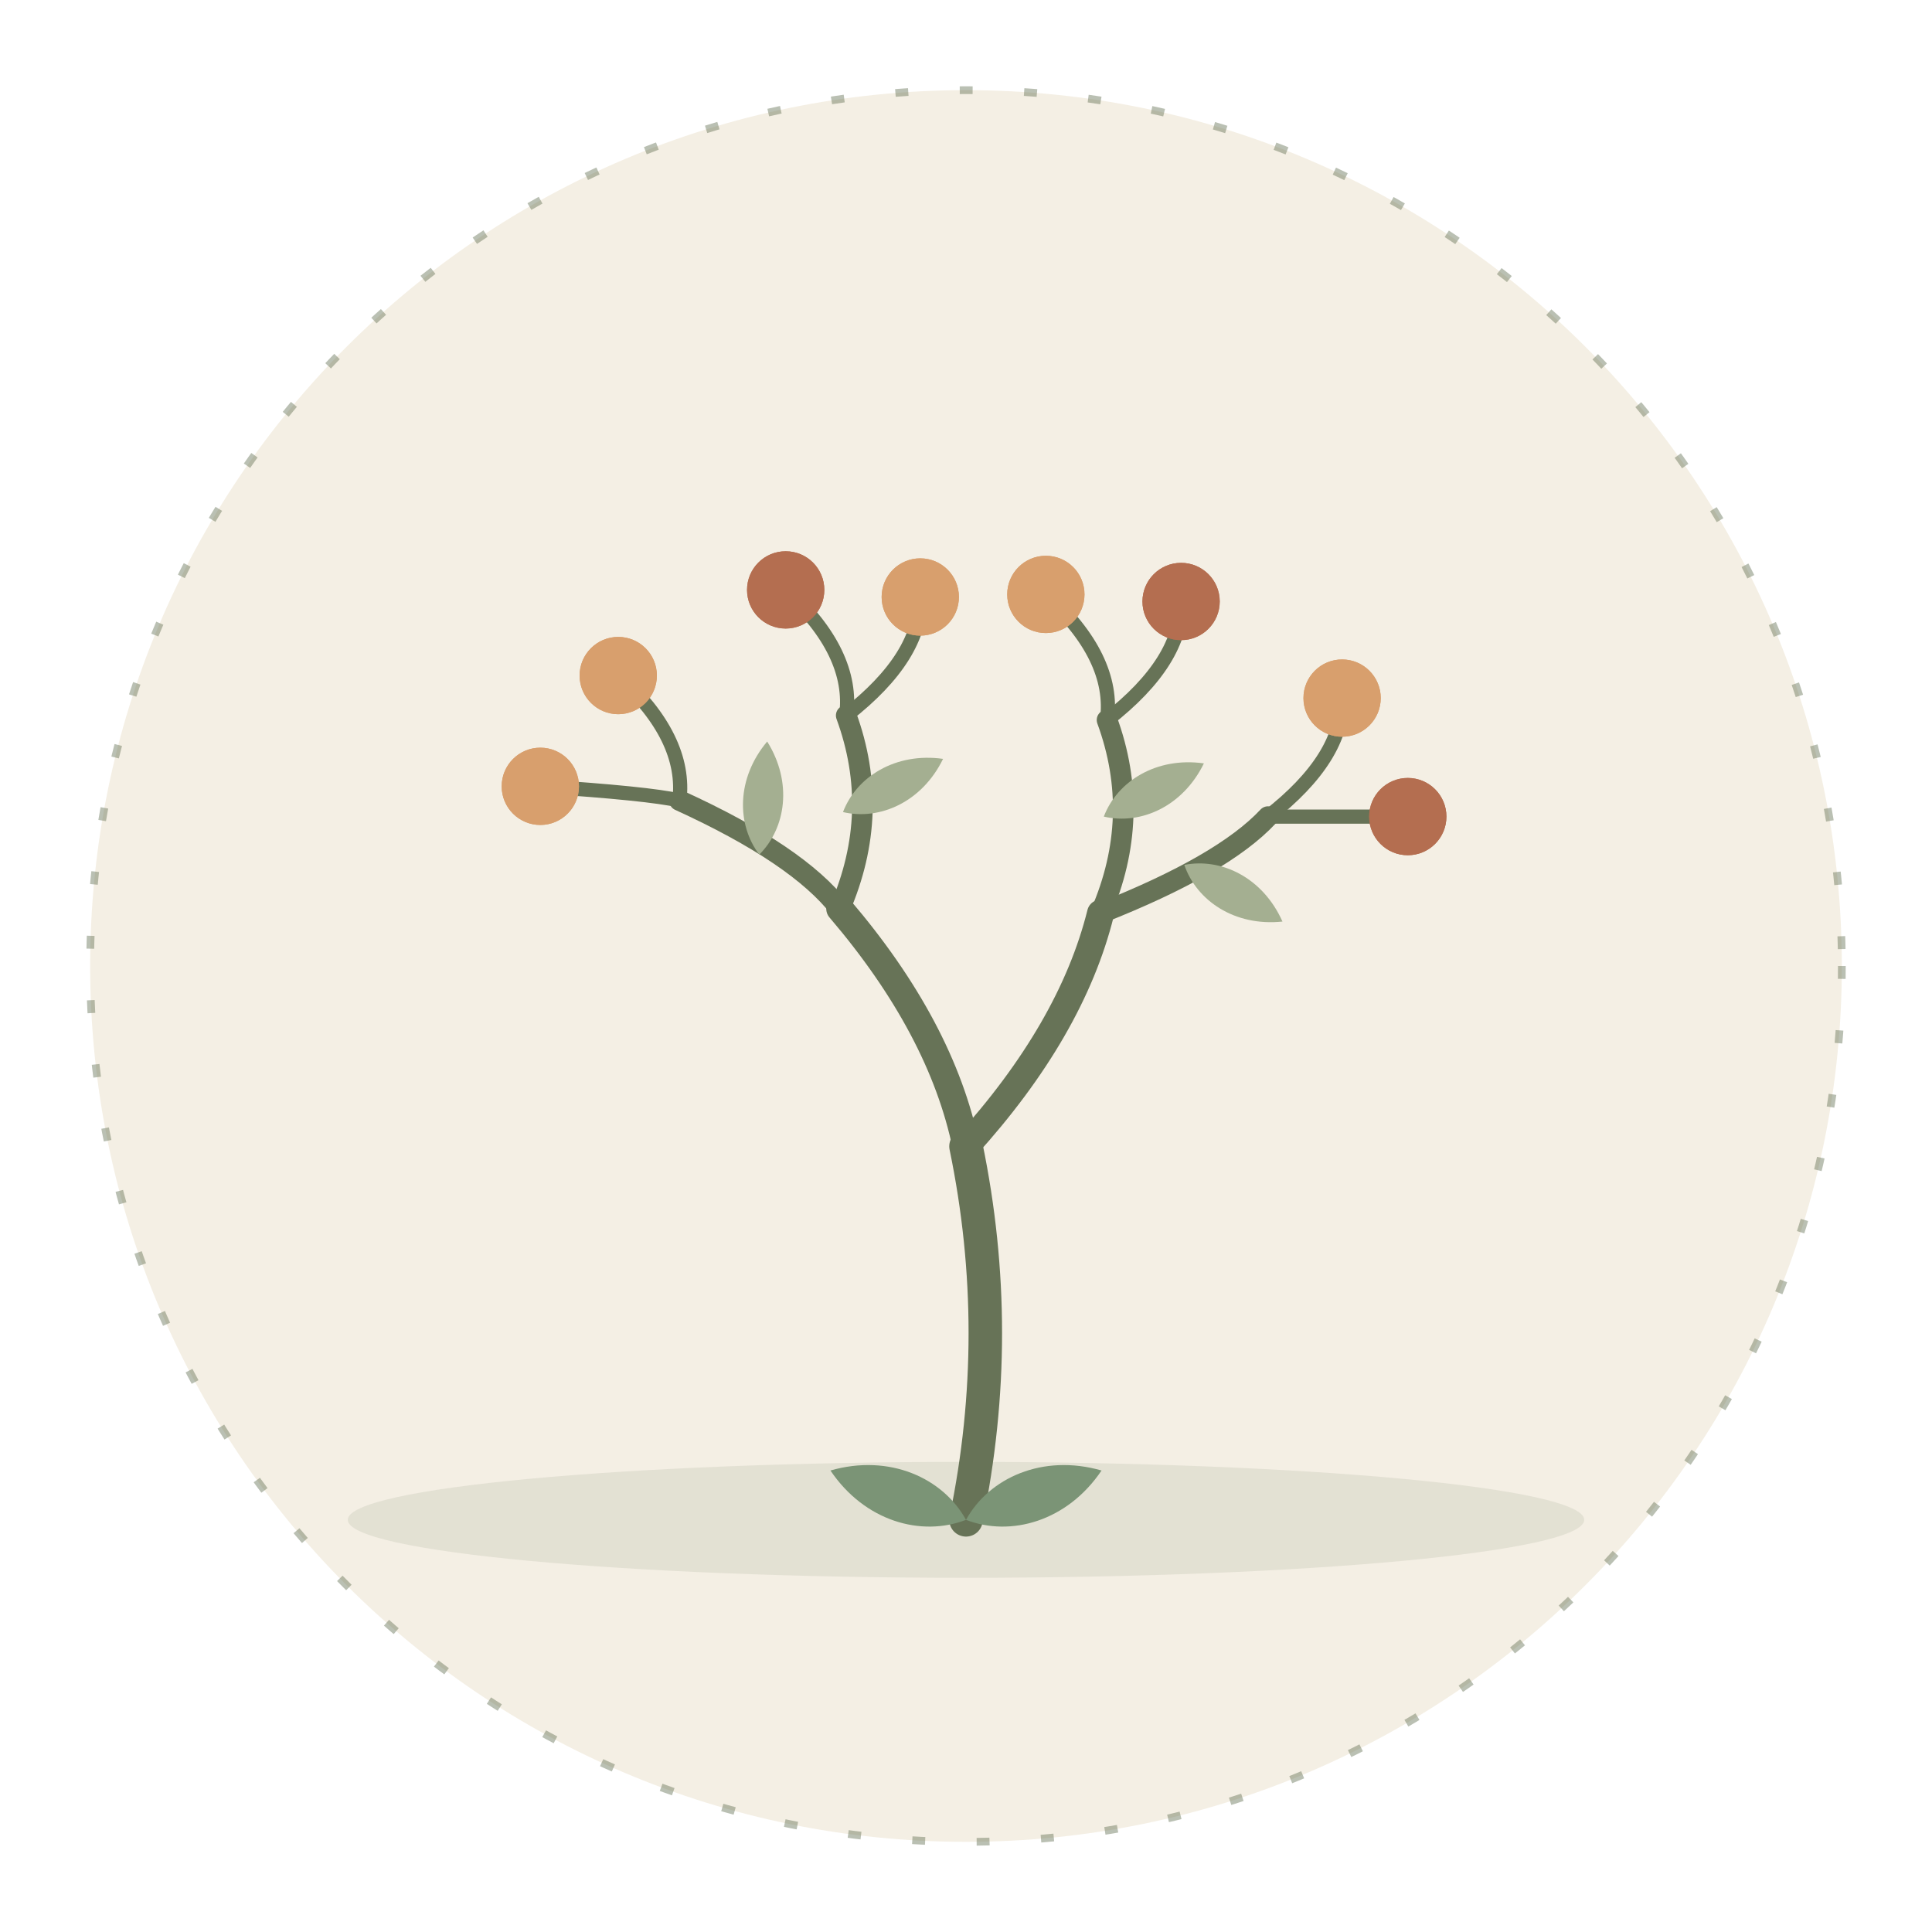
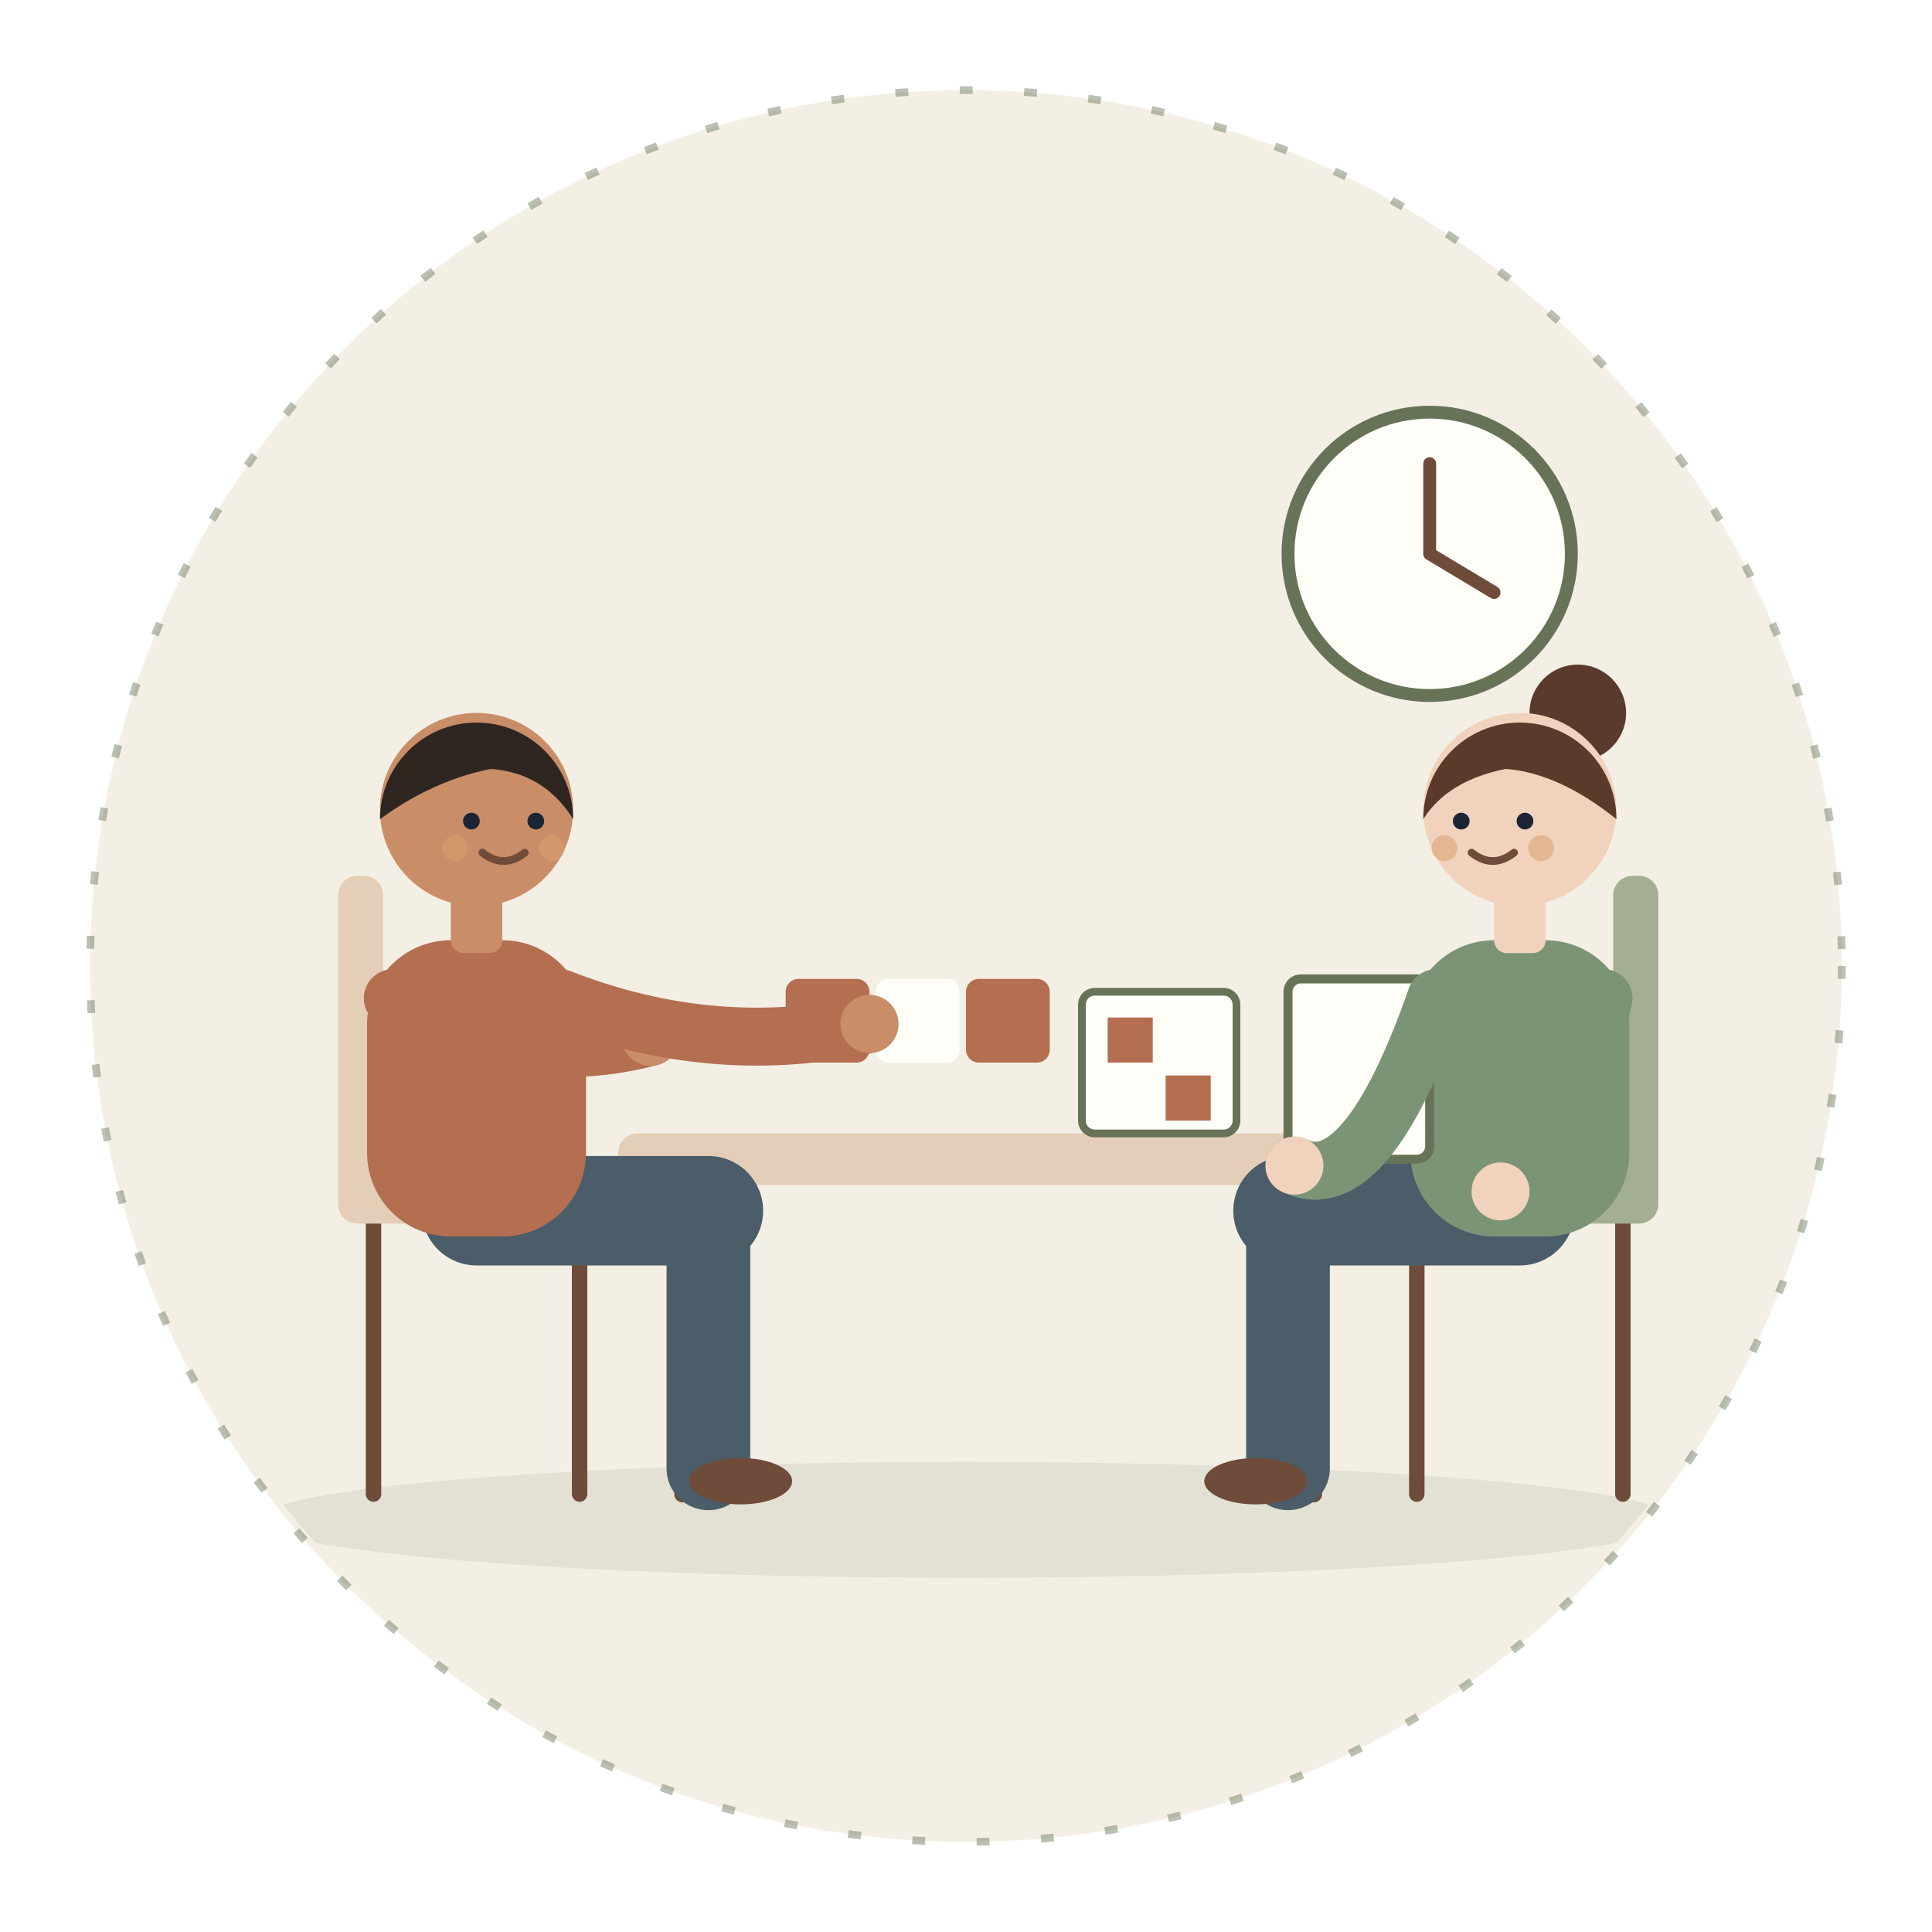
- <svg xmlns="http://www.w3.org/2000/svg" viewBox="0 0 300 300" width="300" height="300" role="img" aria-label="Una rama que se divide en ramitas con puntos de conexión, como una red de neuronas">
+ <svg xmlns="http://www.w3.org/2000/svg" viewBox="0 0 300 300" width="300" height="300" role="img" aria-label="Un adulto resuelve una prueba con cubos mientras la profesional registra y controla el tiempo">
  <circle cx="150" cy="150" r="136" fill="#f4efe4" />
  <circle cx="150" cy="150" r="136" fill="none" stroke="#677357" stroke-width="1.2" stroke-dasharray="2 8" opacity=".45" />
  <clipPath id="disco">
    <circle cx="150" cy="150" r="135" />
  </clipPath>
  <g clip-path="url(#disco)">
-     <ellipse cx="150" cy="236" rx="96" ry="9" fill="#677357" opacity=".12" />
-     <path d="M150.0 236.0 Q156.0 207.0 150.0 178.0" stroke="#677357" stroke-width="5.2" fill="none" stroke-linecap="round" stroke-linejoin="round" />
-     <path d="M150.0 178.0 Q146.2 159.6 130.4 141.1" stroke="#677357" stroke-width="4.2" fill="none" stroke-linecap="round" stroke-linejoin="round" />
-     <path d="M130.4 141.1 Q123.9 132.7 105.5 124.3" stroke="#677357" stroke-width="3.2" fill="none" stroke-linecap="round" stroke-linejoin="round" />
-     <path d="M0 0 C7 -8 8 -21 0 -32 C-8 -21 -7 -8 0 0 Z" transform="translate(117.9 132.7) rotate(4) scale(0.55)" fill="#a4af91" opacity="1.0" />
-     <path d="M105.5 124.3 Q100.7 123.2 83.9 122.1" stroke="#677357" stroke-width="2.2" fill="none" stroke-linecap="round" stroke-linejoin="round" />
-     <circle cx="83.9" cy="122.1" r="6" fill="#d89f6d" opacity="1.0" />
-     <circle cx="83.9" cy="122.1" r="6" fill="#d89f6d" opacity="1.0" />
-     <path d="M105.5 124.3 Q106.7 114.6 96.0 104.9" stroke="#677357" stroke-width="2.2" fill="none" stroke-linecap="round" stroke-linejoin="round" />
-     <circle cx="96.0" cy="104.9" r="6" fill="#d89f6d" opacity="1.0" />
-     <circle cx="96.0" cy="104.9" r="6" fill="#d89f6d" opacity="1.0" />
-     <path d="M130.4 141.1 Q136.9 126.1 131.4 111.1" stroke="#677357" stroke-width="3.2" fill="none" stroke-linecap="round" stroke-linejoin="round" />
-     <path d="M0 0 C7 -8 8 -21 0 -32 C-8 -21 -7 -8 0 0 Z" transform="translate(130.9 126.1) rotate(62) scale(0.55)" fill="#a4af91" opacity="1.0" />
-     <path d="M131.4 111.1 Q132.7 101.4 122.0 91.6" stroke="#677357" stroke-width="2.2" fill="none" stroke-linecap="round" stroke-linejoin="round" />
-     <circle cx="122.0" cy="91.6" r="6" fill="#b46e50" opacity="1.0" />
-     <circle cx="122.0" cy="91.6" r="6" fill="#b46e50" opacity="1.0" />
-     <path d="M131.4 111.1 Q143.2 101.9 142.9 92.7" stroke="#677357" stroke-width="2.2" fill="none" stroke-linecap="round" stroke-linejoin="round" />
-     <circle cx="142.9" cy="92.7" r="6" fill="#d89f6d" opacity="1.0" />
-     <circle cx="142.9" cy="92.7" r="6" fill="#d89f6d" opacity="1.0" />
-     <path d="M150.0 178.0 Q166.4 159.9 170.9 141.8" stroke="#677357" stroke-width="4.2" fill="none" stroke-linecap="round" stroke-linejoin="round" />
-     <path d="M170.9 141.8 Q177.4 126.8 171.9 111.8" stroke="#677357" stroke-width="3.2" fill="none" stroke-linecap="round" stroke-linejoin="round" />
-     <path d="M0 0 C7 -8 8 -21 0 -32 C-8 -21 -7 -8 0 0 Z" transform="translate(171.4 126.8) rotate(62) scale(0.55)" fill="#a4af91" opacity="1.0" />
-     <path d="M171.9 111.8 Q173.2 102.1 162.4 92.3" stroke="#677357" stroke-width="2.2" fill="none" stroke-linecap="round" stroke-linejoin="round" />
-     <circle cx="162.4" cy="92.3" r="6" fill="#d89f6d" opacity="1.0" />
-     <circle cx="162.4" cy="92.3" r="6" fill="#d89f6d" opacity="1.0" />
-     <path d="M171.9 111.8 Q183.7 102.6 183.4 93.4" stroke="#677357" stroke-width="2.2" fill="none" stroke-linecap="round" stroke-linejoin="round" />
-     <circle cx="183.4" cy="93.4" r="6" fill="#b46e50" opacity="1.0" />
-     <circle cx="183.4" cy="93.4" r="6" fill="#b46e50" opacity="1.0" />
-     <path d="M170.9 141.8 Q189.9 134.3 196.9 126.8" stroke="#677357" stroke-width="3.2" fill="none" stroke-linecap="round" stroke-linejoin="round" />
-     <path d="M0 0 C7 -8 8 -21 0 -32 C-8 -21 -7 -8 0 0 Z" transform="translate(183.9 134.3) rotate(120) scale(0.55)" fill="#a4af91" opacity="1.0" />
-     <path d="M196.9 126.8 Q208.7 117.6 208.4 108.4" stroke="#677357" stroke-width="2.2" fill="none" stroke-linecap="round" stroke-linejoin="round" />
-     <circle cx="208.4" cy="108.4" r="6" fill="#d89f6d" opacity="1.0" />
-     <circle cx="208.4" cy="108.4" r="6" fill="#d89f6d" opacity="1.0" />
-     <path d="M196.9 126.8 Q213.7 126.8 218.6 126.8" stroke="#677357" stroke-width="2.2" fill="none" stroke-linecap="round" stroke-linejoin="round" />
-     <circle cx="218.6" cy="126.8" r="6" fill="#b46e50" opacity="1.0" />
-     <circle cx="218.6" cy="126.8" r="6" fill="#b46e50" opacity="1.0" />
-     <path d="M0 0 C7 -8 8 -21 0 -32 C-8 -21 -7 -8 0 0 Z" transform="translate(150.0 236.0) rotate(-70) scale(0.7)" fill="#7b9476" opacity="1.0" />
-     <path d="M0 0 C7 -8 8 -21 0 -32 C-8 -21 -7 -8 0 0 Z" transform="translate(150.0 236.0) rotate(70) scale(0.7)" fill="#7b9476" opacity="1.0" />
+     <ellipse cx="150" cy="236" rx="110" ry="9" fill="#677357" opacity=".12" />
+     <circle cx="222.0" cy="86.0" r="22.0" fill="#fffdf8" opacity="1.0" />
+     <circle cx="222" cy="86" r="22" fill="none" stroke="#677357" stroke-width="2" />
+     <path d="M222 86 V72 M222 86 L232 92" stroke="#6f4b39" stroke-width="2" fill="none" stroke-linecap="round" stroke-linejoin="round" />
+     <rect x="96.0" y="176.0" width="118.0" height="8.0" rx="3.0" fill="#e4ceb7" />
+     <path d="M106 184 V232 M204 184 V232" stroke="#6f4b39" stroke-width="2.6" fill="none" stroke-linecap="round" stroke-linejoin="round" />
+     <rect x="122.0" y="152.0" width="13.0" height="13.0" rx="2.0" fill="#b46e50" />
+     <rect x="136.0" y="152.0" width="13.0" height="13.0" rx="2.0" fill="#fffdf8" />
+     <rect x="150.0" y="152.0" width="13.0" height="13.0" rx="2.0" fill="#b46e50" />
+     <rect x="168.0" y="154.0" width="24.0" height="22.0" rx="2.0" fill="#fffdf8" stroke="#677357" stroke-width="1.2" />
+     <rect x="172.0" y="158.0" width="7.0" height="7.0" rx="0.0" fill="#b46e50" />
+     <rect x="181.0" y="167.0" width="7.0" height="7.0" rx="0.0" fill="#b46e50" />
+     <path d="M58.0 232 V188.0 M90.0 232 V188.0" stroke="#6f4b39" stroke-width="2.4" fill="none" stroke-linecap="round" stroke-linejoin="round" />
+     <rect x="54.0" y="183.0" width="40.0" height="7.0" rx="3.0" fill="#e4ceb7" />
+     <rect x="52.5" y="136.0" width="7.0" height="54.0" rx="3.0" fill="#e4ceb7" />
+     <path d="M74.0 188.0 H110.0" stroke="#4b5d68" stroke-width="17.0" fill="none" stroke-linecap="round" stroke-linejoin="round" />
+     <path d="M110.0 188.0 V228.0" stroke="#4b5d68" stroke-width="13.0" fill="none" stroke-linecap="round" stroke-linejoin="round" />
+     <ellipse cx="115.0" cy="230.0" rx="8.0" ry="3.6" fill="#6f4b39" />
+     <rect x="57.0" y="146.0" width="34.0" height="46.0" rx="13.0" fill="#b46e50" />
+     <rect x="70.0" y="138.0" width="8.0" height="10.0" rx="2.0" fill="#c98e68" />
+     <circle cx="74.0" cy="125.7" r="15.0" fill="#c98e68" opacity="1.0" />
+     <path d="M59.0 127.2 A15.0 15.0 0 0 1 89.0 127.2 Q84.5 120.0 76.2 119.4 Q67.2 121.2 59.0 127.2 Z" fill="#2f2622" />
+     <circle cx="73.2" cy="127.5" r="1.3" fill="#1c2534" opacity="1.0" />
+     <circle cx="83.2" cy="127.5" r="1.3" fill="#1c2534" opacity="1.0" />
+     <path d="M74.9 132.4 Q78.2 135.0 81.5 132.4" stroke="#6f4b39" stroke-width="1.2" fill="none" stroke-linecap="round" stroke-linejoin="round" />
+     <circle cx="70.7" cy="131.7" r="2.0" fill="#d89f6d" opacity="0.55" />
+     <circle cx="85.7" cy="131.7" r="2.0" fill="#d89f6d" opacity="0.55" />
+     <path d="M61.0 155.0 Q81.0 166.4 101.0 161.0" stroke="#b46e50" stroke-width="9.0" fill="none" stroke-linecap="round" />
+     <circle cx="101.0" cy="161.0" r="4.5" fill="#c98e68" opacity="1.0" />
+     <path d="M87.0 155.0 Q111.0 164.4 135.0 159.0" stroke="#b46e50" stroke-width="9.0" fill="none" stroke-linecap="round" />
+     <circle cx="135.0" cy="159.0" r="4.5" fill="#c98e68" opacity="1.0" />
+     <path d="M220.0 232 V188.0 M252.0 232 V188.0" stroke="#6f4b39" stroke-width="2.4" fill="none" stroke-linecap="round" stroke-linejoin="round" />
+     <rect x="216.0" y="183.0" width="40.0" height="7.0" rx="3.0" fill="#a4af91" />
+     <rect x="250.5" y="136.0" width="7.0" height="54.0" rx="3.0" fill="#a4af91" />
+     <circle cx="245.0" cy="110.7" r="7.5" fill="#5a3a2a" opacity="1.0" />
+     <path d="M236.0 188.0 H200.0" stroke="#4b5d68" stroke-width="17.0" fill="none" stroke-linecap="round" stroke-linejoin="round" />
+     <path d="M200.0 188.0 V228.0" stroke="#4b5d68" stroke-width="13.0" fill="none" stroke-linecap="round" stroke-linejoin="round" />
+     <ellipse cx="195.0" cy="230.0" rx="8.0" ry="3.6" fill="#6f4b39" />
+     <rect x="219.0" y="146.0" width="34.0" height="46.0" rx="13.0" fill="#7b9476" />
+     <rect x="232.0" y="138.0" width="8.0" height="10.0" rx="2.0" fill="#f1d3bd" />
+     <circle cx="236.0" cy="125.7" r="15.0" fill="#f1d3bd" opacity="1.0" />
+     <path d="M221.0 127.2 A15.0 15.0 0 0 1 251.0 127.2 Q242.0 120.0 233.8 119.4 Q224.8 121.2 221.0 127.2 Z" fill="#5a3a2a" />
+     <circle cx="226.9" cy="127.5" r="1.3" fill="#1c2534" opacity="1.0" />
+     <circle cx="236.8" cy="127.5" r="1.3" fill="#1c2534" opacity="1.0" />
+     <path d="M228.5 132.4 Q231.8 135.0 235.1 132.4" stroke="#6f4b39" stroke-width="1.2" fill="none" stroke-linecap="round" stroke-linejoin="round" />
+     <circle cx="224.3" cy="131.7" r="2.0" fill="#d89f6d" opacity="0.55" />
+     <circle cx="239.3" cy="131.7" r="2.0" fill="#d89f6d" opacity="0.55" />
+     <rect x="200.0" y="152.0" width="22.0" height="28.0" rx="2.0" fill="#fffdf8" stroke="#677357" stroke-width="1.4" />
+     <path d="M223.0 155.0 Q212.0 186.4 201.0 181.0" stroke="#7b9476" stroke-width="9.0" fill="none" stroke-linecap="round" />
+     <circle cx="201.0" cy="181.0" r="4.5" fill="#f1d3bd" opacity="1.0" />
+     <path d="M249.0 155.0 Q241.0 190.4 233.0 185.0" stroke="#7b9476" stroke-width="9.0" fill="none" stroke-linecap="round" />
+     <circle cx="233.0" cy="185.0" r="4.5" fill="#f1d3bd" opacity="1.0" />
  </g>
</svg>
